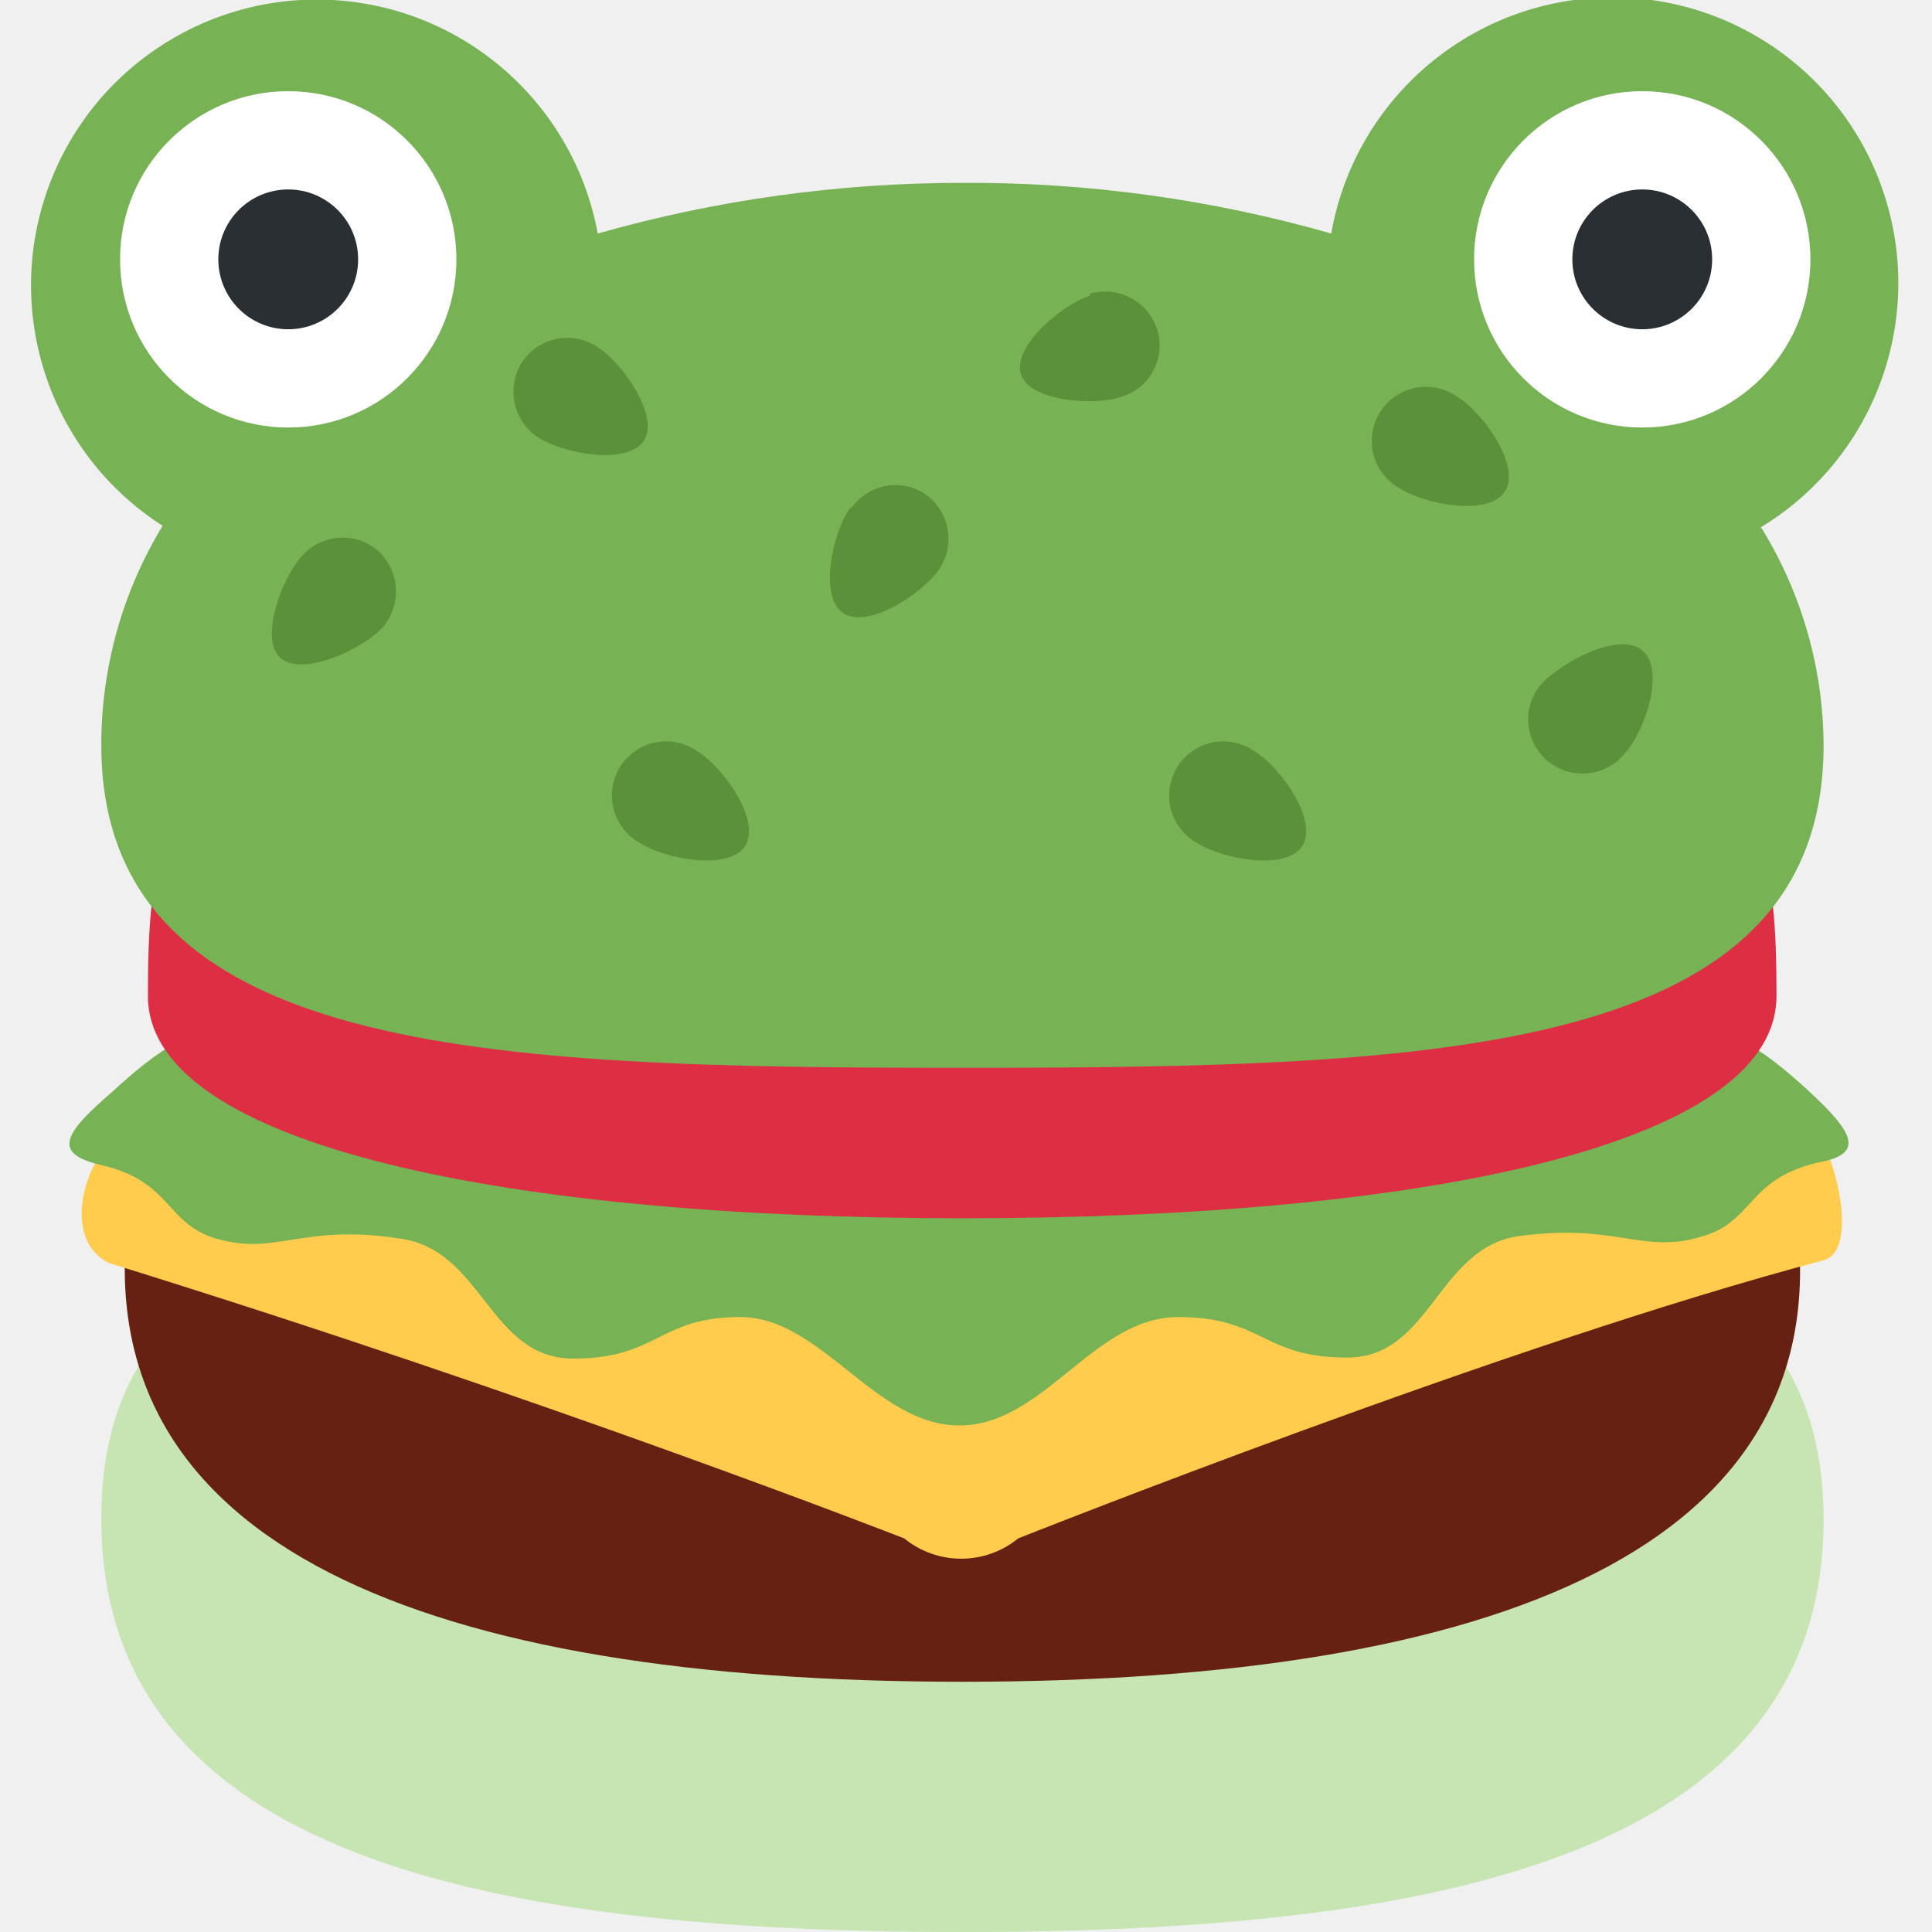
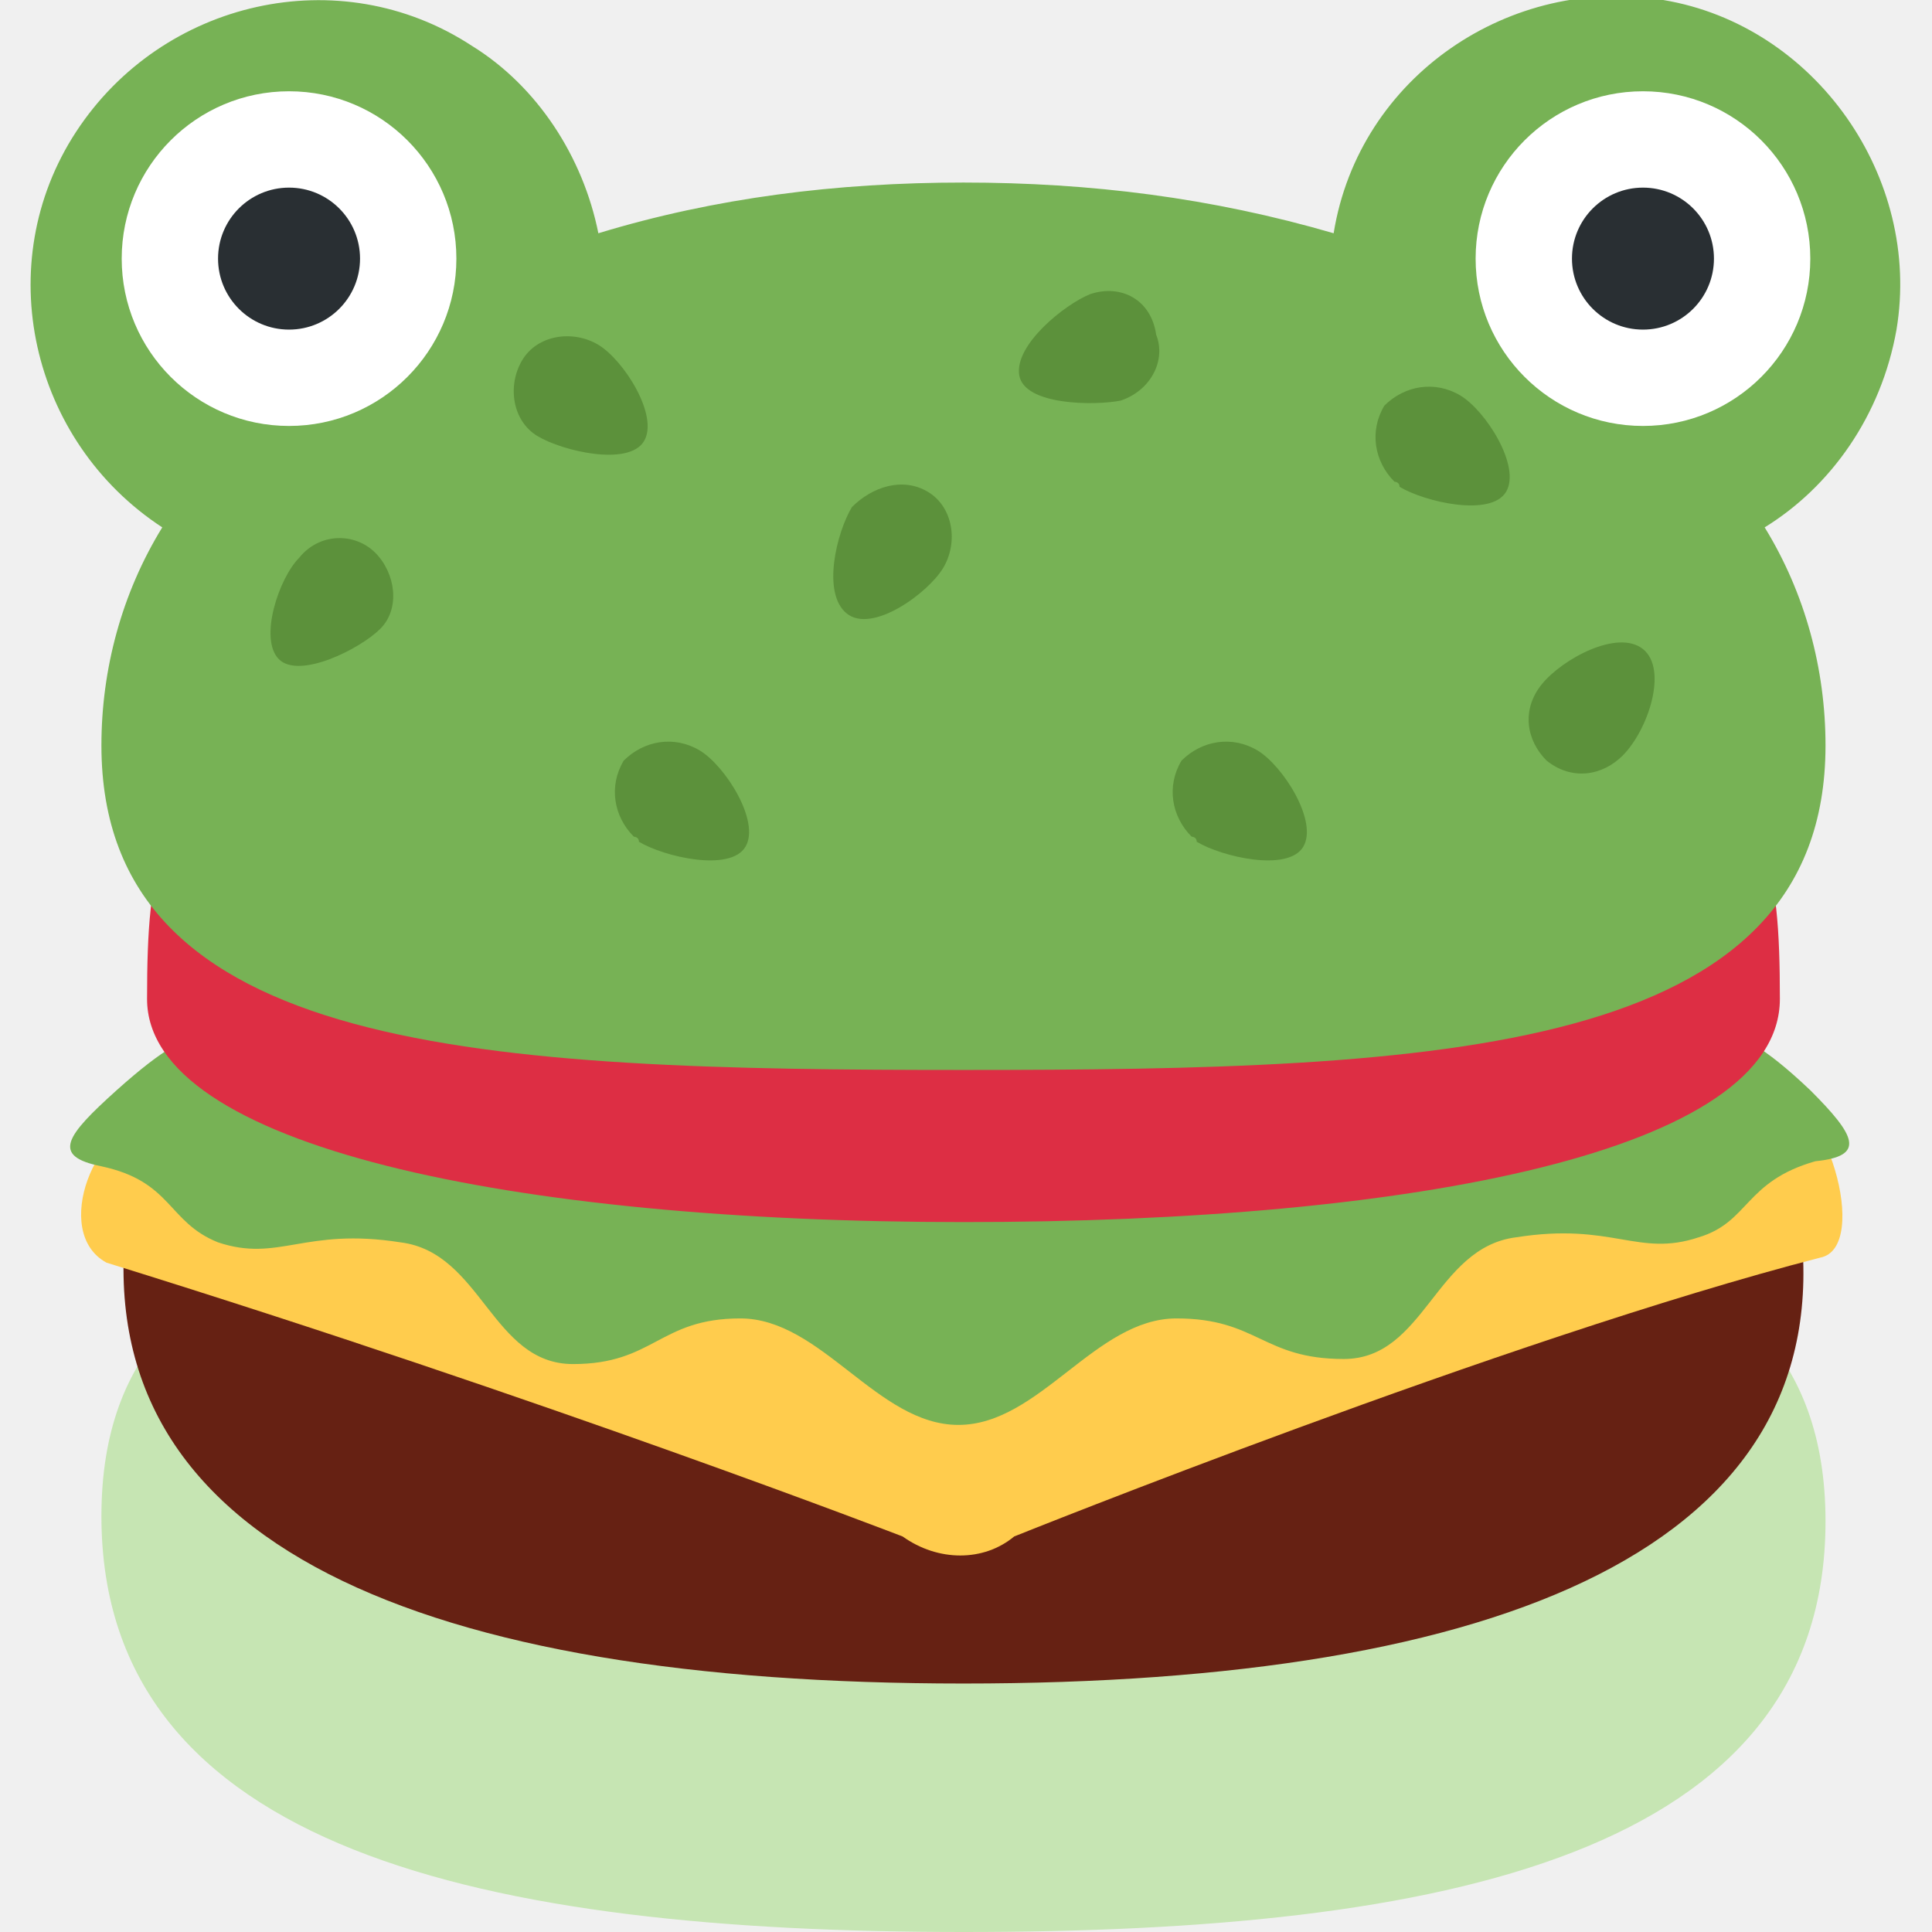
- <svg xmlns="http://www.w3.org/2000/svg" viewBox="0 0 38.14 38.14">
-   <defs>
-     <style>.cls-1{fill:#c6e5b3;}.cls-2{fill:#662113;}.cls-3{fill:#ffcc4d;}.cls-4{fill:#77b255;}.cls-5{fill:#dd2e44;}.cls-6{fill:#5c913b;}.cls-7{fill:#fff;}.cls-8{fill:#292f33;}.cls-9{fill:none;}</style>
-   </defs>
-   <g id="Ebene_2" data-name="Ebene 2">
-     <g id="Ebene_1-2" data-name="Ebene 1">
-       <path class="cls-1" d="M19,23.55c-9.37,0-17-.22-17,6.43s7.6,8.16,17,8.16S36,36.63,36,30,28.37,23.55,19,23.55Z" />
-       <path class="cls-2" d="M35.47,24.06A164.44,164.44,0,0,0,19,23a164.44,164.44,0,0,0-16.47,1C1.71,30.53,8.46,33.2,19,33.2S36.28,30.53,35.47,24.06Z" />
-       <path class="cls-3" d="M34.88,21.47,3,22.11c-1.1,0-2,2.23-.86,2.82,8.71,2.7,15.71,5.44,15.71,5.44a1.78,1.78,0,0,0,2.25,0S29.8,26.51,36,24.88C36.89,24.65,36,21.47,34.88,21.47Z" />
-       <path class="cls-4" d="M35.72,21.55c-1.9-1.75-1.79-.82-3.24-1.23C31.92,20.17,28,15.05,19,15.05h0c-9,0-13,5.12-13.53,5.27-1.46.41-1.35-.52-3.25,1.23C1.28,22.36,1,22.77,2,23c1.39.32,1.26,1.15,2.26,1.45,1.2.35,1.69-.3,3.63,0,1.65.22,1.76,2.37,3.43,2.37S13,26,14.61,26s2.66,2.14,4.33,2.14S21.59,26,23.26,26s1.66.8,3.33.8S28.37,24.62,30,24.4c1.94-.26,2.43.38,3.63,0,1-.3.87-1.13,2.26-1.45C36.83,22.78,36.59,22.36,35.72,21.55Z" />
-       <path class="cls-5" d="M35.07,19.66c0,3-7.19,4.39-16.07,4.39S2.92,22.64,2.92,19.66c0-5.4,1-5.4,16.08-5.4S35.07,14.26,35.07,19.66Z" />
-       <path class="cls-4" d="M34.79,10.45A8.24,8.24,0,0,1,36,14.71c0,6.12-7.59,6.37-17,6.37S2,20.83,2,14.71a8.31,8.31,0,0,1,1.21-4.33,5.64,5.64,0,1,1,8.59-5.77,26.34,26.34,0,0,1,7.17-1,26,26,0,0,1,7.31,1,5.64,5.64,0,1,1,8.48,5.8Z" />
-       <path class="cls-6" d="M11.78,6.84a1.07,1.07,0,0,0-1.48.32,1.08,1.08,0,0,0,.33,1.48c.5.32,1.76.55,2.08.06S12.28,7.15,11.78,6.84Zm9.73-1C21,6,20,6.81,20.15,7.37s1.46.65,2,.46a1.06,1.06,0,0,0,.69-1.34A1.08,1.08,0,0,0,21.51,5.8Zm10.91,7c-.45-.38-1.58.22-2,.67a1.07,1.07,0,0,0,1.64,1.38C32.48,14.44,32.88,13.22,32.42,12.84Zm-3.64-5a1.07,1.07,0,1,0-1.15,1.8c.5.32,1.76.56,2.08.06S29.28,8.15,28.78,7.84Zm-15,7a1.07,1.07,0,1,0-1.15,1.8c.5.32,1.76.56,2.08.06S14.28,15.15,13.78,14.84Zm3-4.81c-.34.48-.62,1.74-.14,2.07s1.56-.37,1.9-.86a1.08,1.08,0,0,0-.28-1.49A1.06,1.06,0,0,0,16.83,10Zm8,4.81a1.07,1.07,0,1,0-1.15,1.8c.5.32,1.76.56,2.08.06S25.28,15.15,24.78,14.84ZM5.94,11c-.39.44-.83,1.65-.39,2s1.59-.17,2-.61a1.09,1.09,0,0,0-.09-1.52A1.07,1.07,0,0,0,5.94,11Z" />
-       <circle class="cls-7" cx="5.69" cy="5.12" r="3.32" />
-       <circle class="cls-8" cx="5.69" cy="5.12" r="1.38" />
-       <circle class="cls-7" cx="32.42" cy="5.12" r="3.32" />
-       <circle class="cls-8" cx="32.42" cy="5.12" r="1.38" />
-       <rect class="cls-9" width="38.14" height="38.14" />
+ <svg xmlns="http://www.w3.org/2000/svg" version="1.1" id="Ebene_1" x="0px" y="0px" viewBox="0 0 38.1 38.1" style="enable-background:new 0 0 38.1 38.1;" xml:space="preserve">
+   <style type="text/css">
+ 	.st0{fill:#C6E5B3;}
+ 	.st1{fill:#662113;}
+ 	.st2{fill:#FFCC4D;}
+ 	.st3{fill:#77B255;}
+ 	.st4{fill:#DD2E44;}
+ 	.st5{fill:#5C913B;}
+ 	.st6{fill:#FFFFFF;}
+ 	.st7{fill:#292F33;}
+ 	.st8{fill:none;}
+ </style>
+   <g id="Ebene_2_1_">
+     <g id="Ebene_1-2">
+       <path class="st0" d="M19,23.5c-9.4,0-17-0.2-17,6.4s7.6,8.2,17,8.2s17-1.5,17-8.1S28.4,23.5,19,23.5z" />
+       <path class="st1" d="M35.5,24.1c-5.5-0.6-11-1-16.5-1.1c-5.5,0.1-11,0.4-16.5,1c-0.8,6.5,5.9,9.2,16.5,9.2S36.3,30.5,35.5,24.1z" />
+       <path class="st2" d="M34.9,21.5L3,22.1c-1.1,0-2,2.2-0.9,2.8c8.7,2.7,15.7,5.4,15.7,5.4c0.7,0.5,1.6,0.5,2.2,0    c0,0,9.7-3.9,15.9-5.5C36.9,24.6,36,21.5,34.9,21.5z" />
+       <path class="st3" d="M35.7,21.5c-1.9-1.8-1.8-0.8-3.2-1.2C31.9,20.2,28,15,19,15l0,0c-9,0-13,5.1-13.5,5.3    c-1.5,0.4-1.3-0.5-3.2,1.2C1.3,22.4,1,22.8,2,23c1.4,0.3,1.3,1.1,2.3,1.5c1.2,0.4,1.7-0.3,3.6,0c1.6,0.2,1.8,2.4,3.4,2.4    S13,26,14.6,26s2.7,2.1,4.3,2.1s2.7-2.1,4.3-2.1s1.7,0.8,3.3,0.8s1.8-2.2,3.4-2.4c1.9-0.3,2.4,0.4,3.6,0c1-0.3,0.9-1.1,2.3-1.5    C36.8,22.8,36.6,22.4,35.7,21.5z" />
+       <path class="st4" d="M35.1,19.7c0,3-7.2,4.4-16.1,4.4S2.9,22.6,2.9,19.7c0-5.4,1-5.4,16.1-5.4S35.1,14.3,35.1,19.7z" />
+       <path class="st3" d="M34.8,10.4c0.8,1.3,1.2,2.8,1.2,4.3c0,6.1-7.6,6.4-17,6.4S2,20.8,2,14.7c0-1.5,0.4-3,1.2-4.3    C0.6,8.7-0.2,5.2,1.5,2.6s5.2-3.4,7.8-1.7c1.3,0.8,2.2,2.2,2.5,3.7c2.3-0.7,4.7-1,7.2-1c2.5,0,4.9,0.3,7.3,1    c0.5-3.1,3.5-5.1,6.5-4.6s5.1,3.5,4.6,6.5C37.1,8.2,36.1,9.6,34.8,10.4L34.8,10.4z" />
+       <path class="st5" d="M11.8,6.8c-0.5-0.3-1.2-0.2-1.5,0.3c0,0,0,0,0,0c-0.3,0.5-0.2,1.2,0.3,1.5c0.5,0.3,1.8,0.6,2.1,0.1    S12.3,7.1,11.8,6.8z M21.5,5.8C21,6,20,6.8,20.1,7.4s1.5,0.6,2,0.5c0.6-0.2,0.9-0.8,0.7-1.3c0,0,0,0,0,0    C22.7,5.9,22.1,5.6,21.5,5.8L21.5,5.8z M32.4,12.8c-0.5-0.4-1.6,0.2-2,0.7C30,14,30.1,14.6,30.5,15c0.5,0.4,1.1,0.3,1.5-0.1    C32.5,14.4,32.9,13.2,32.4,12.8z M28.8,7.8c-0.5-0.3-1.1-0.2-1.5,0.2c-0.3,0.5-0.2,1.1,0.2,1.5c0,0,0.1,0,0.1,0.1    c0.5,0.3,1.8,0.6,2.1,0.1S29.3,8.1,28.8,7.8z M13.8,14.8c-0.5-0.3-1.1-0.2-1.5,0.2c-0.3,0.5-0.2,1.1,0.2,1.5c0,0,0.1,0,0.1,0.1    c0.5,0.3,1.8,0.6,2.1,0.1S14.3,15.1,13.8,14.8z M16.8,10c-0.3,0.5-0.6,1.7-0.1,2.1s1.6-0.4,1.9-0.9c0.3-0.5,0.2-1.2-0.3-1.5    C17.8,9.4,17.2,9.6,16.8,10L16.8,10z M24.8,14.8c-0.5-0.3-1.1-0.2-1.5,0.2c-0.3,0.5-0.2,1.1,0.2,1.5c0,0,0.1,0,0.1,0.1    c0.5,0.3,1.8,0.6,2.1,0.1S25.3,15.1,24.8,14.8z M5.9,11c-0.4,0.4-0.8,1.6-0.4,2s1.6-0.2,2-0.6c0.4-0.4,0.3-1.1-0.1-1.5    C7,10.5,6.3,10.5,5.9,11C5.9,11,5.9,11,5.9,11z" />
+       <circle class="st6" cx="5.7" cy="5.1" r="3.3" />
+       <circle class="st7" cx="5.7" cy="5.1" r="1.4" />
+       <circle class="st6" cx="32.4" cy="5.1" r="3.3" />
+       <circle class="st7" cx="32.4" cy="5.1" r="1.4" />
+       <rect y="0" class="st8" width="38.1" height="38.1" />
    </g>
  </g>
</svg>
